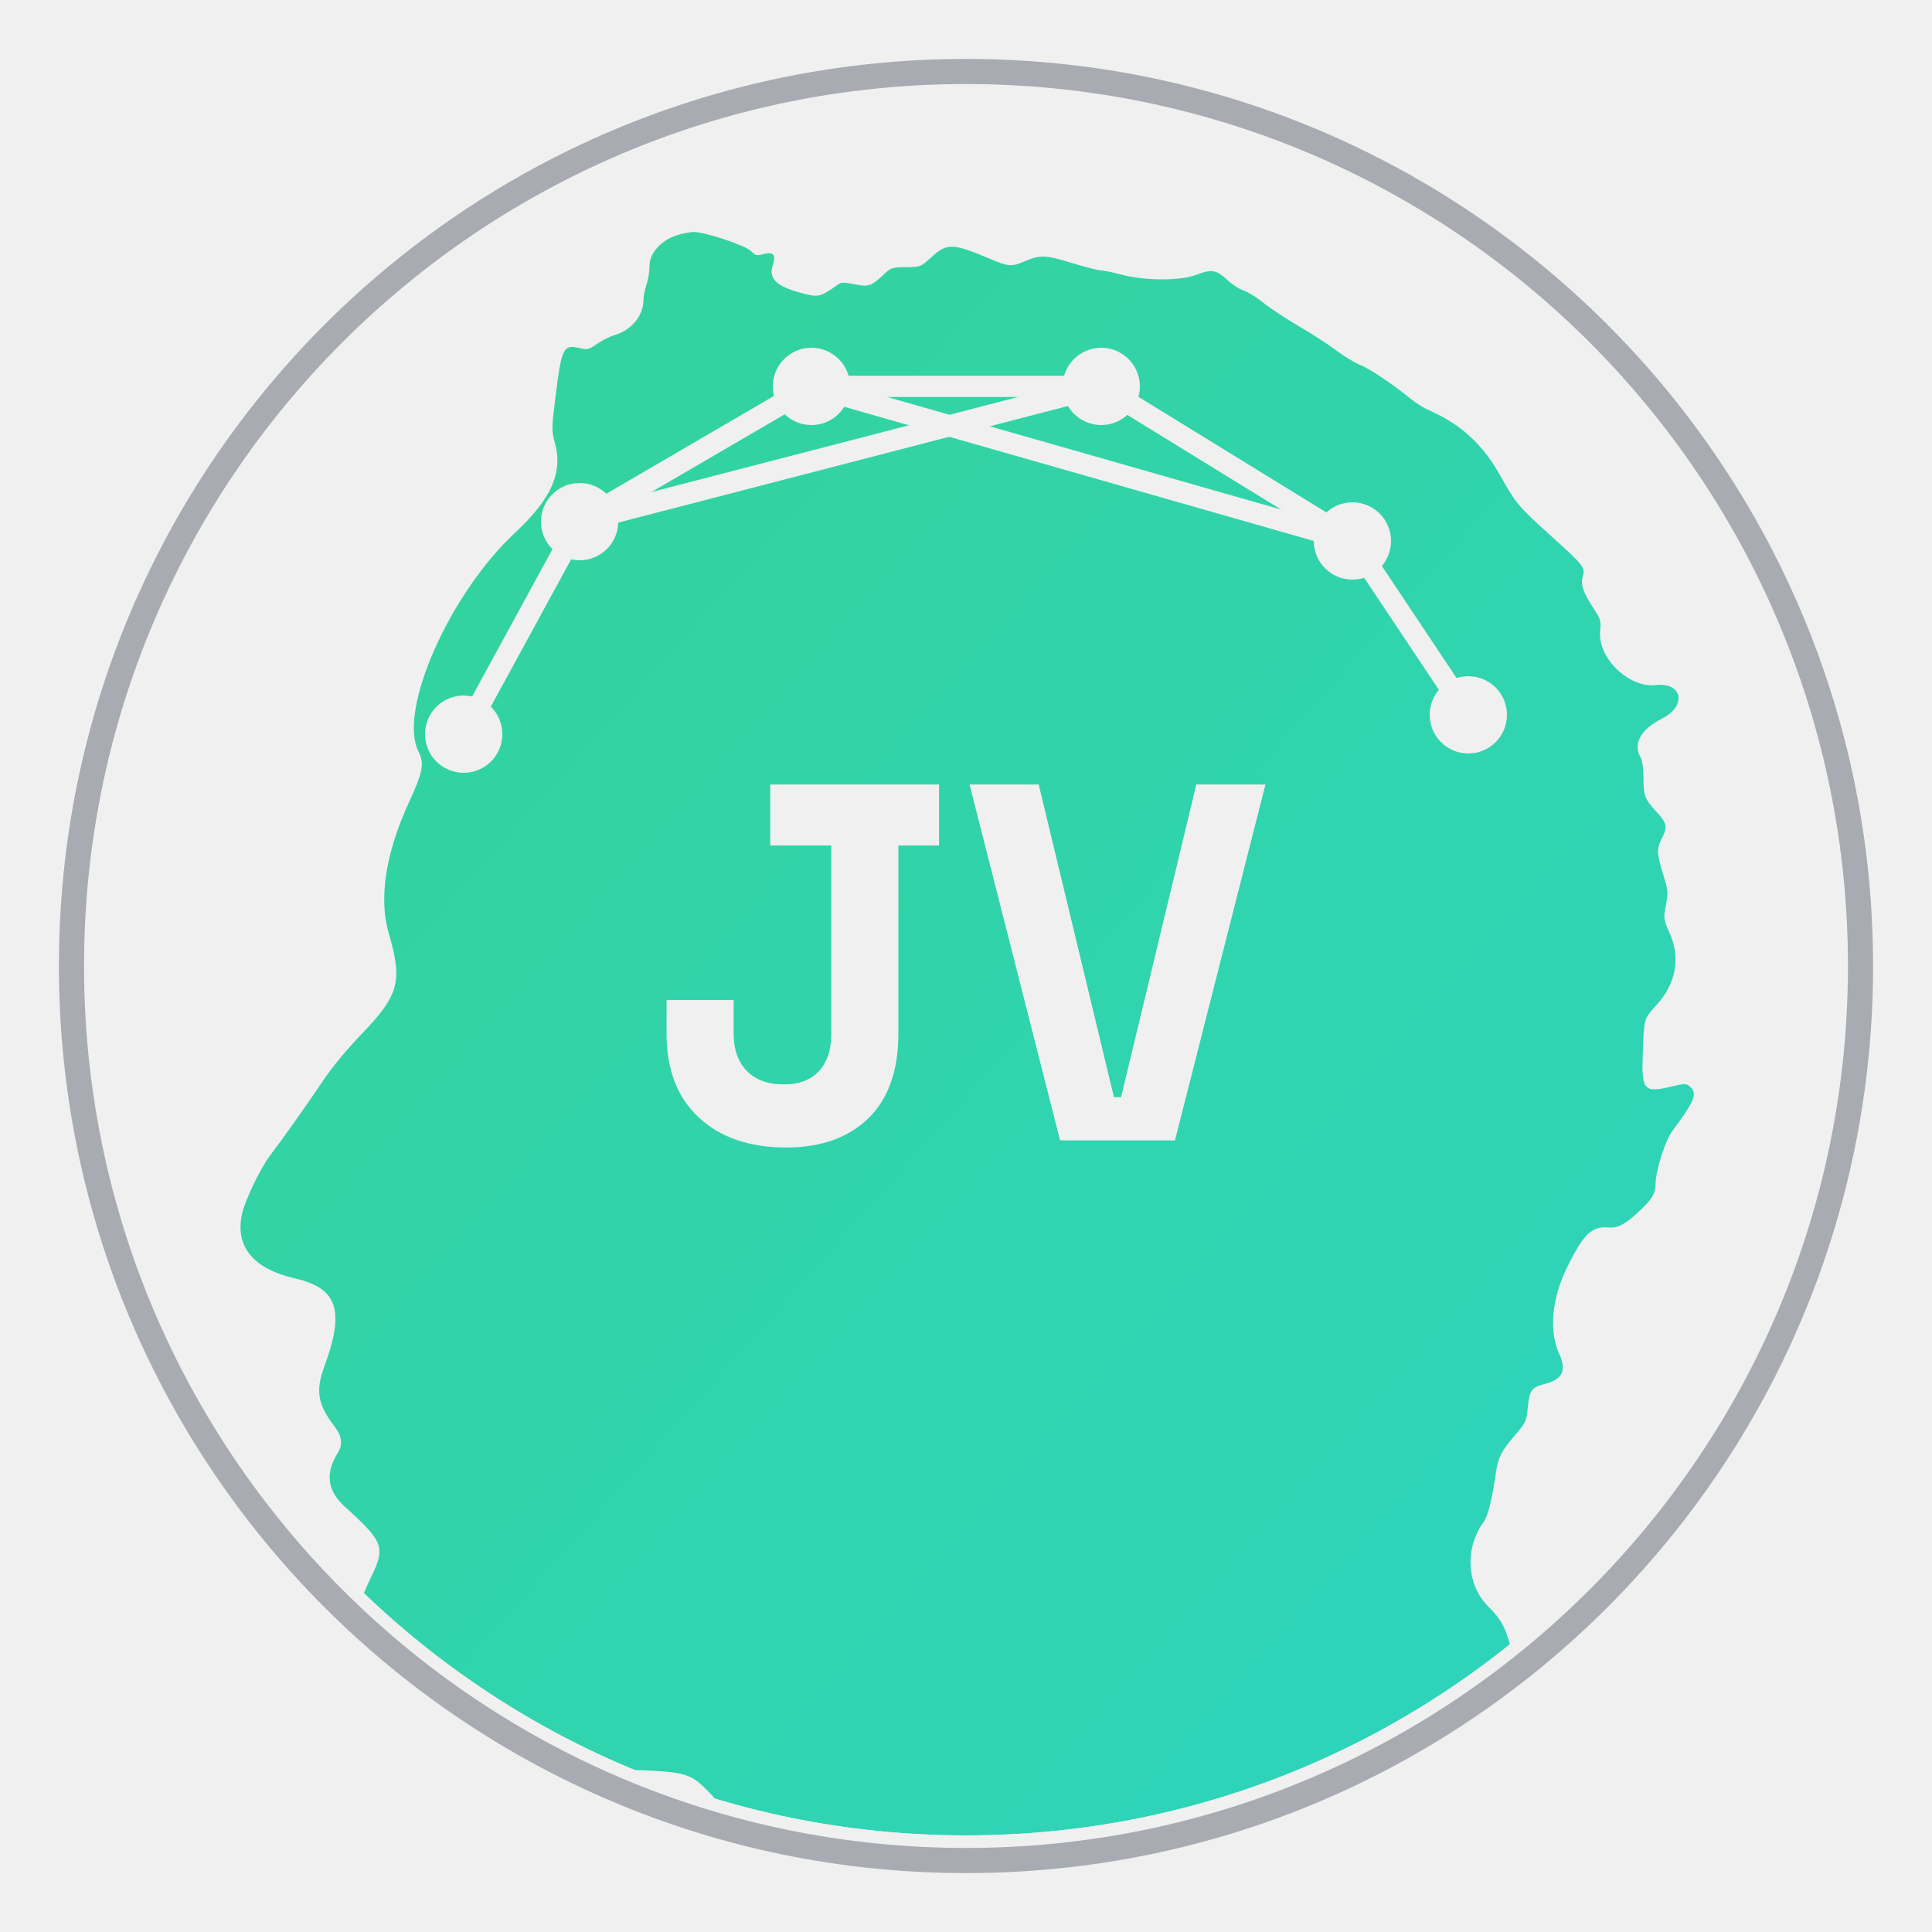
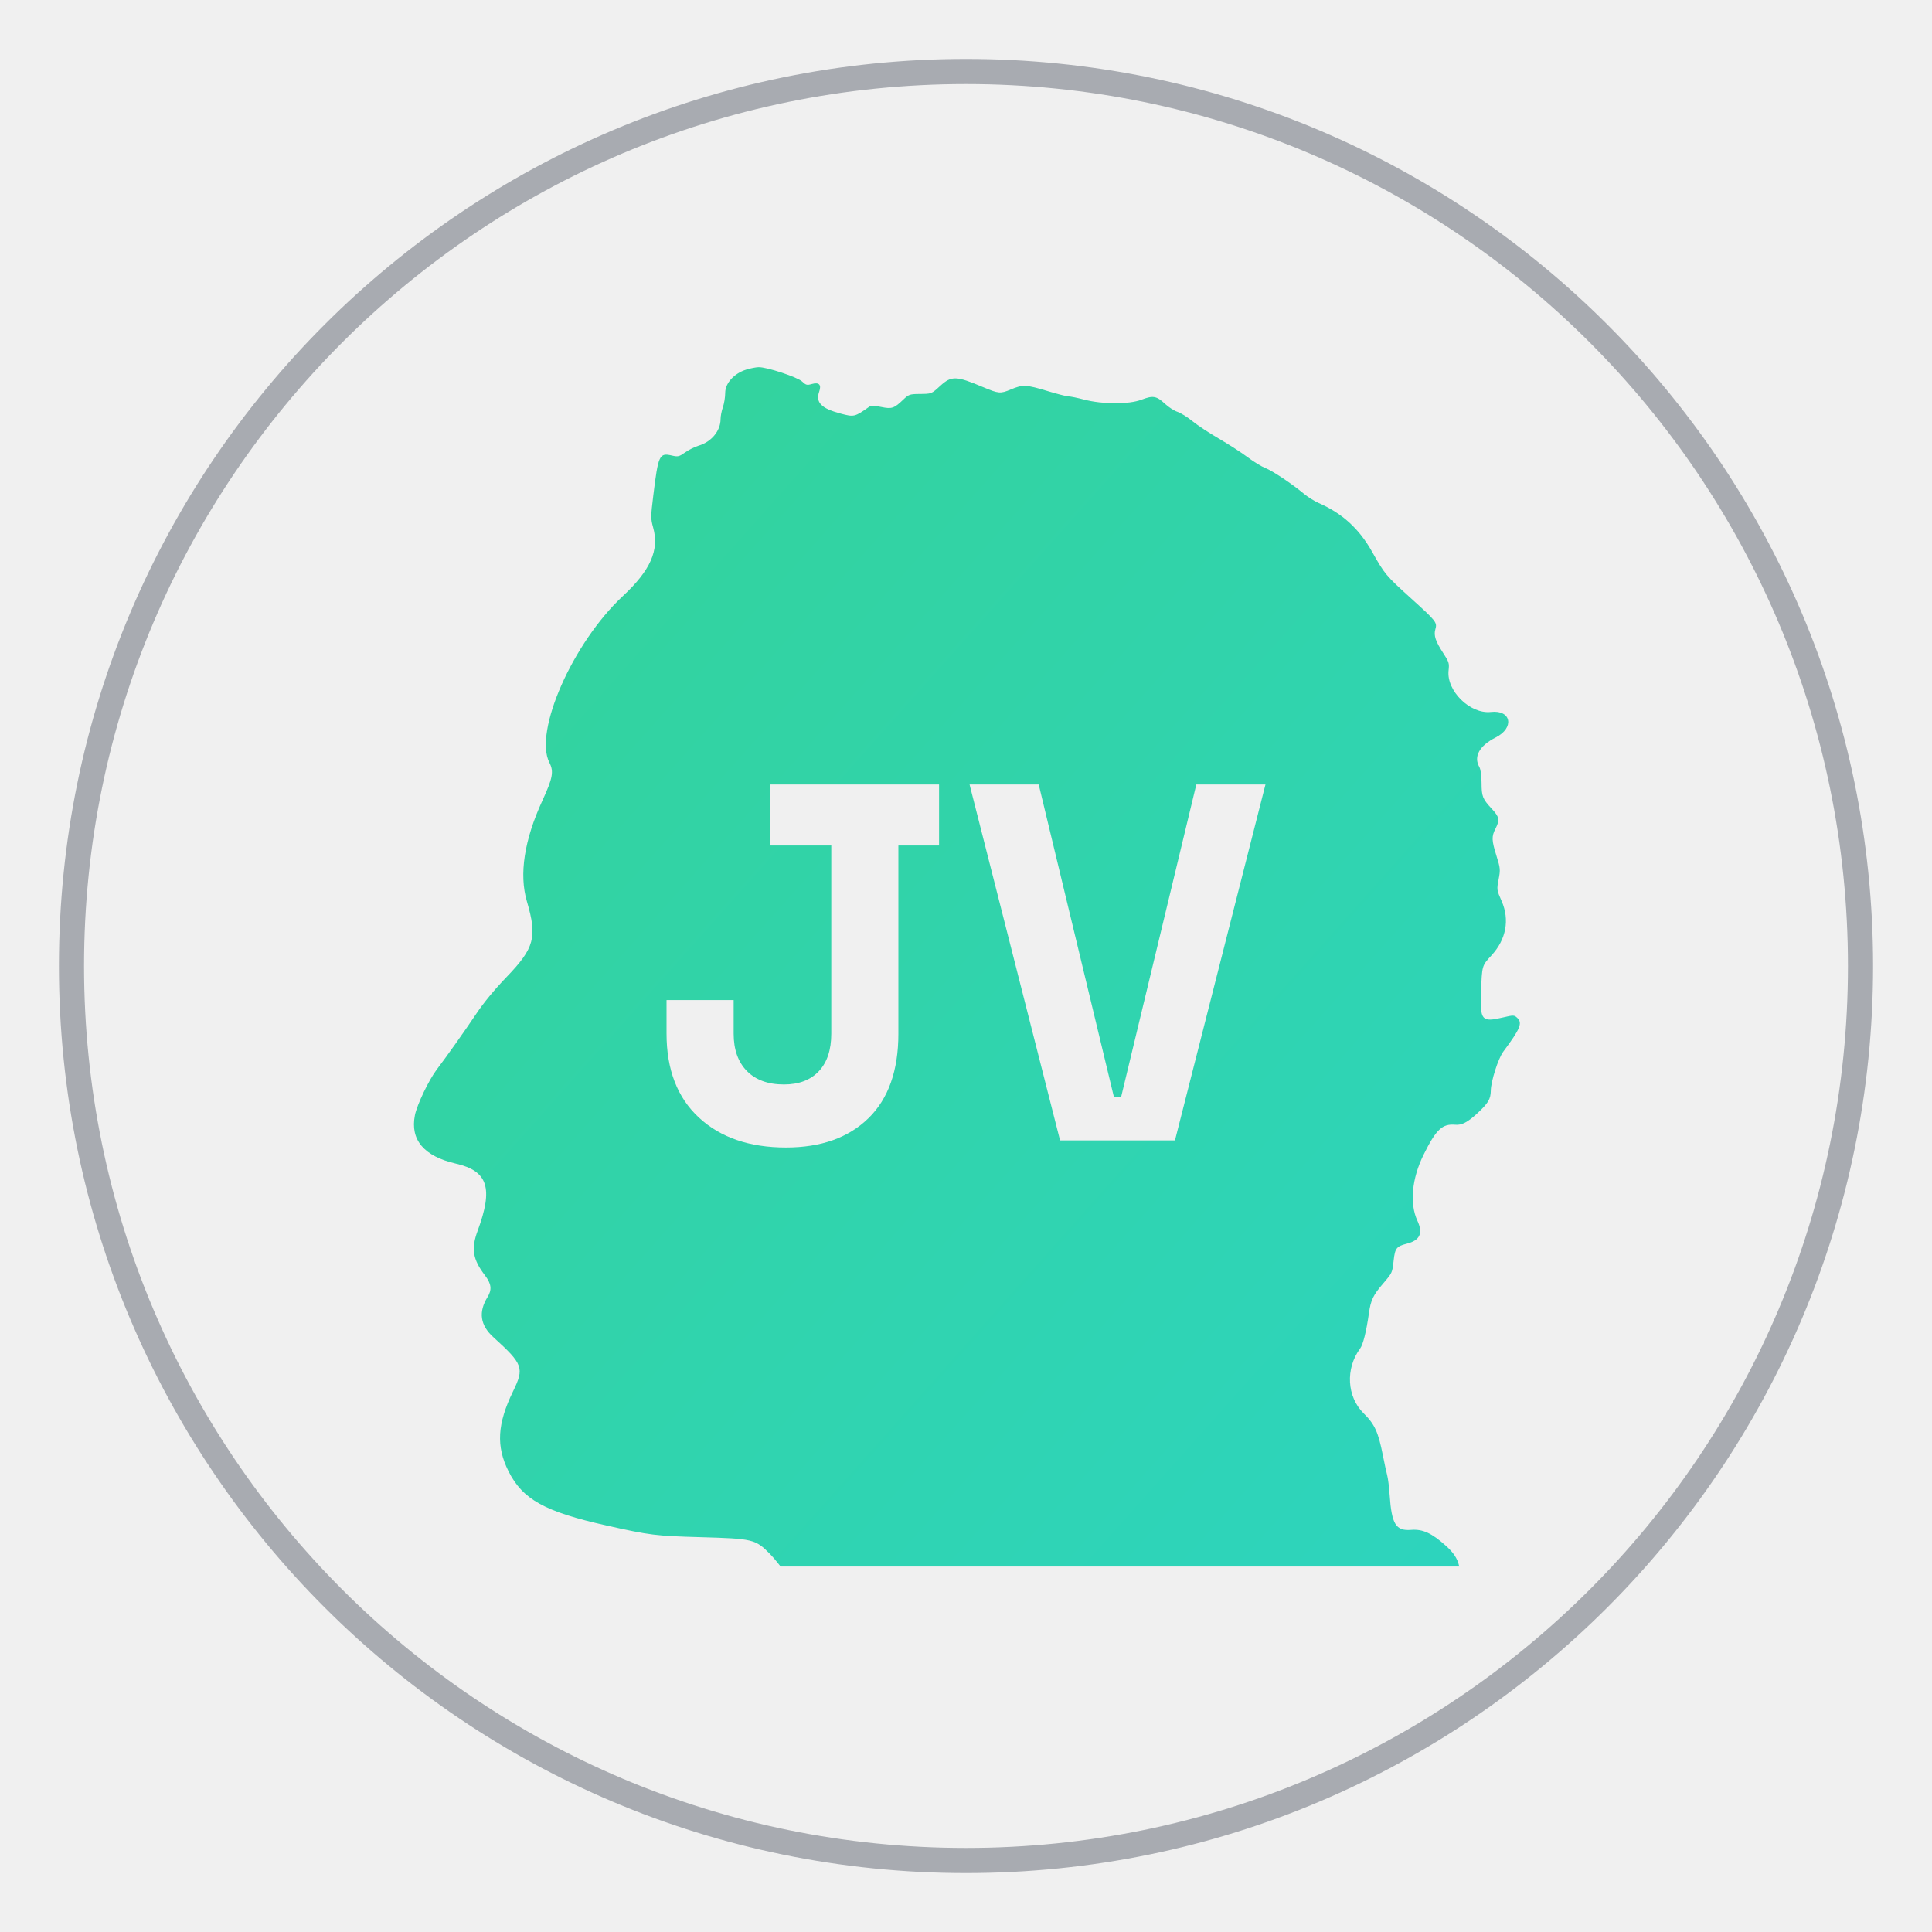
<svg xmlns="http://www.w3.org/2000/svg" viewBox="0 0 100 100">
  <defs>
    <linearGradient id="g" x1="0" y1="0" x2="1" y2="1">
      <stop offset="0%" stop-color="#34d399" />
      <stop offset="100%" stop-color="#2dd4bf" />
    </linearGradient>
+     <clipPath id="k">
+       <rect x="0" y="0" width="800" height="845" />
+     </clipPath>
    <clipPath id="c">
      <circle cx="50" cy="50" r="45" />
    </clipPath>
    <mask id="m">
      <rect width="100" height="100" fill="white" />
-       <g stroke="black" stroke-width="1.1" stroke-linecap="round" fill="none">
-         <line x1="30" y1="27" x2="42" y2="20" />
-         <line x1="42" y1="20" x2="57" y2="20" />
-         <line x1="57" y1="20" x2="70" y2="28" />
-         <line x1="30" y1="27" x2="24" y2="38" />
-         <line x1="70" y1="28" x2="76" y2="37" />
-         <line x1="42" y1="20" x2="70" y2="28" />
-         <line x1="30" y1="27" x2="57" y2="20" />
-       </g>
-       <circle cx="30" cy="27" r="2" fill="black" />
-       <circle cx="42" cy="20" r="2" fill="black" />
-       <circle cx="57" cy="20" r="2" fill="black" />
-       <circle cx="70" cy="28" r="2" fill="black" />
-       <circle cx="24" cy="38" r="2" fill="black" />
-       <circle cx="76" cy="37" r="2" fill="black" />
      <path transform="translate(33.658 59.026) scale(0.26316)" d="M26.700 1.400Q15.900 1.400 9.550-4.500Q3.200-10.400 3.200-21L3.200-27.600L16.400-27.600L16.400-21Q16.400-16.300 19-13.650Q21.600-11 26.300-11Q30.700-11 33.150-13.600Q35.600-16.200 35.600-21L35.600-58L23.600-58L23.600-70L56.800-70L56.800-58L48.800-58L48.800-21Q48.800-10.100 42.900-4.350Q37 1.400 26.700 1.400M103.200 0L80.600 0L62.800-70L76.400-70L91.200-8.500L92.600-8.500L107.400-70L121-70" fill="black" />
    </mask>
  </defs>
  <circle cx="50" cy="50" r="46.3" fill="none" stroke="#0F172A" stroke-opacity="0.32" stroke-width="1.3" />
  <g clip-path="url(#c)" mask="url(#m)">
-     <path transform="translate(8 4.86) scale(0.105)" d="M 257.730 69.606 C 249.800 72.044, 244 78.421, 244 84.703 C 244 87.478, 243.325 91.662, 242.500 94 C 241.675 96.338, 241 99.784, 241 101.658 C 241 109.316, 235.035 116.518, 226.694 118.930 C 224.387 119.597, 220.537 121.524, 218.138 123.214 C 214.088 126.065, 213.462 126.214, 209.406 125.286 C 201.321 123.436, 200.624 124.940, 197.417 151.163 C 195.725 164.998, 195.719 166.168, 197.312 171.898 C 201.398 186.595, 195.661 199.584, 177.669 216.363 C 145.234 246.615, 119.868 304.139, 130.110 324.216 C 133.075 330.027, 132.303 334.203, 125.561 348.851 C 113.821 374.357, 110.393 396.593, 115.511 414.041 C 122.353 437.366, 120.472 444.331, 102.211 463.281 C 94.763 471.010, 87.501 479.806, 82.962 486.596 C 75.563 497.663, 63.378 514.863, 57.216 522.939 C 52.066 529.687, 44.323 545.869, 42.982 552.684 C 39.844 568.635, 48.851 579.250, 69.561 584.010 C 90.271 588.769, 93.858 599.855, 83.632 627.500 C 79.318 639.160, 80.442 646.012, 88.372 656.401 C 92.531 661.849, 92.995 665.653, 90.075 670.382 C 84.040 680.160, 85.252 688.679, 93.778 696.409 C 113.085 713.914, 113.959 716.325, 106.538 731.581 C 96.333 752.557, 95.508 767.125, 103.610 783.267 C 112.807 801.592, 127.104 809.499, 167.269 818.473 C 195.295 824.735, 198.936 825.186, 228 825.998 C 262.052 826.948, 263.542 827.308, 272.992 836.849 C 279.585 843.505, 292.763 862.314, 297.096 871.250 L 299.399 876 507.981 876 L 716.564 876 718.450 865.384 C 721.771 846.691, 720.274 840.028, 710.849 831.554 C 701.700 823.329, 695.847 820.658, 688.296 821.264 C 678.461 822.054, 675.724 817.591, 674.435 798.669 C 674.092 793.626, 673.384 787.925, 672.863 786 C 672.341 784.075, 671.073 778.225, 670.045 773 C 667.070 757.886, 664.752 752.831, 657.532 745.708 C 646.708 735.031, 645.713 716.775, 655.251 703.875 C 657.233 701.194, 659.316 692.856, 661.043 680.691 C 662.205 672.502, 663.765 669.223, 669.933 662 C 676.212 654.647, 676.145 654.793, 677.034 646.694 C 677.898 638.815, 678.867 637.579, 685.500 635.888 C 694.083 633.700, 696.188 629.158, 692.404 620.991 C 687.271 609.911, 688.773 593.742, 696.365 578.349 C 704.516 561.823, 708.496 558.056, 717 558.820 C 721.079 559.186, 724.870 557.244, 730.895 551.701 C 738.253 544.932, 739.889 542.235, 739.955 536.765 C 740.028 530.704, 744.759 515.870, 748.013 511.500 C 759.176 496.506, 760.674 492.825, 756.976 489.478 C 755.037 487.724, 754.644 487.718, 747.726 489.336 C 734.037 492.537, 732.949 491.266, 733.629 472.863 C 734.270 455.514, 734.160 455.896, 740.468 449.035 C 749.896 438.779, 752.275 426.017, 746.998 413.996 C 743.789 406.684, 743.768 406.531, 745.021 399.887 C 746.220 393.534, 746.145 392.710, 743.644 384.689 C 740.473 374.518, 740.386 372.124, 743 367 C 745.876 361.362, 745.530 359.487, 740.640 354.207 C 734.587 347.673, 734.005 346.200, 733.965 337.316 C 733.942 332.434, 733.393 328.562, 732.500 327 C 728.677 320.312, 732.619 313.240, 743.126 307.937 C 755.441 301.720, 753.236 289.923, 740.037 291.416 C 726.581 292.939, 711.094 277.727, 712.610 264.476 C 713.131 259.919, 712.850 258.994, 709.274 253.500 C 704.140 245.612, 702.886 241.884, 704.029 237.900 C 705.311 233.428, 704.759 232.720, 688.505 218.005 C 671.853 202.929, 671.287 202.252, 662.979 187.500 C 654.637 172.686, 643.709 162.727, 628.500 156.077 C 625.750 154.875, 621.475 152.206, 619 150.147 C 611.124 143.593, 598.549 135.201, 593.950 133.429 C 591.502 132.486, 586.312 129.313, 582.416 126.378 C 578.519 123.443, 570.194 118.061, 563.916 114.418 C 557.637 110.775, 549.875 105.650, 546.666 103.029 C 543.457 100.409, 539.093 97.691, 536.968 96.990 C 534.844 96.288, 531.243 93.978, 528.966 91.855 C 523.406 86.670, 521.153 86.268, 513.692 89.127 C 505.586 92.234, 488.455 92.194, 476.419 89.042 C 472.132 87.919, 467.640 87, 466.438 87 C 465.237 87, 459.058 85.425, 452.708 83.500 C 438.945 79.328, 436.752 79.237, 428.960 82.517 C 422.268 85.334, 421.109 85.234, 411 80.965 C 393.737 73.677, 390.604 73.567, 383.500 80 C 377.380 85.543, 377.926 85.334, 369.300 85.430 C 363.577 85.495, 362.806 85.780, 359.300 89.132 C 353.378 94.792, 351.921 95.269, 344.941 93.827 C 340.241 92.856, 338.515 92.844, 337.196 93.773 C 327.904 100.320, 327.420 100.435, 318.814 98.131 C 306.135 94.738, 302.435 90.928, 304.913 83.820 C 306.474 79.343, 304.744 77.639, 300.014 78.996 C 296.979 79.866, 296.279 79.684, 293.891 77.395 C 290.892 74.522, 270.976 67.951, 265.629 68.070 C 263.908 68.108, 260.353 68.799, 257.730 69.606" fill="url(#g)" />
+     <g transform="translate(18.041 13.567) scale(0.0799)" clip-path="url(#k)">
+       <path d="M 257.730 69.606 C 249.800 72.044, 244 78.421, 244 84.703 C 244 87.478, 243.325 91.662, 242.500 94 C 241.675 96.338, 241 99.784, 241 101.658 C 241 109.316, 235.035 116.518, 226.694 118.930 C 224.387 119.597, 220.537 121.524, 218.138 123.214 C 214.088 126.065, 213.462 126.214, 209.406 125.286 C 201.321 123.436, 200.624 124.940, 197.417 151.163 C 195.725 164.998, 195.719 166.168, 197.312 171.898 C 201.398 186.595, 195.661 199.584, 177.669 216.363 C 145.234 246.615, 119.868 304.139, 130.110 324.216 C 133.075 330.027, 132.303 334.203, 125.561 348.851 C 113.821 374.357, 110.393 396.593, 115.511 414.041 C 122.353 437.366, 120.472 444.331, 102.211 463.281 C 94.763 471.010, 87.501 479.806, 82.962 486.596 C 75.563 497.663, 63.378 514.863, 57.216 522.939 C 52.066 529.687, 44.323 545.869, 42.982 552.684 C 39.844 568.635, 48.851 579.250, 69.561 584.010 C 90.271 588.769, 93.858 599.855, 83.632 627.500 C 79.318 639.160, 80.442 646.012, 88.372 656.401 C 92.531 661.849, 92.995 665.653, 90.075 670.382 C 84.040 680.160, 85.252 688.679, 93.778 696.409 C 113.085 713.914, 113.959 716.325, 106.538 731.581 C 96.333 752.557, 95.508 767.125, 103.610 783.267 C 112.807 801.592, 127.104 809.499, 167.269 818.473 C 195.295 824.735, 198.936 825.186, 228 825.998 C 262.052 826.948, 263.542 827.308, 272.992 836.849 C 279.585 843.505, 292.763 862.314, 297.096 871.250 L 299.399 876 507.981 876 L 716.564 876 718.450 865.384 C 721.771 846.691, 720.274 840.028, 710.849 831.554 C 701.700 823.329, 695.847 820.658, 688.296 821.264 C 678.461 822.054, 675.724 817.591, 674.435 798.669 C 674.092 793.626, 673.384 787.925, 672.863 786 C 672.341 784.075, 671.073 778.225, 670.045 773 C 667.070 757.886, 664.752 752.831, 657.532 745.708 C 646.708 735.031, 645.713 716.775, 655.251 703.875 C 657.233 701.194, 659.316 692.856, 661.043 680.691 C 662.205 672.502, 663.765 669.223, 669.933 662 C 676.212 654.647, 676.145 654.793, 677.034 646.694 C 677.898 638.815, 678.867 637.579, 685.500 635.888 C 694.083 633.700, 696.188 629.158, 692.404 620.991 C 687.271 609.911, 688.773 593.742, 696.365 578.349 C 704.516 561.823, 708.496 558.056, 717 558.820 C 721.079 559.186, 724.870 557.244, 730.895 551.701 C 738.253 544.932, 739.889 542.235, 739.955 536.765 C 740.028 530.704, 744.759 515.870, 748.013 511.500 C 759.176 496.506, 760.674 492.825, 756.976 489.478 C 755.037 487.724, 754.644 487.718, 747.726 489.336 C 734.037 492.537, 732.949 491.266, 733.629 472.863 C 734.270 455.514, 734.160 455.896, 740.468 449.035 C 749.896 438.779, 752.275 426.017, 746.998 413.996 C 743.789 406.684, 743.768 406.531, 745.021 399.887 C 746.220 393.534, 746.145 392.710, 743.644 384.689 C 740.473 374.518, 740.386 372.124, 743 367 C 745.876 361.362, 745.530 359.487, 740.640 354.207 C 734.587 347.673, 734.005 346.200, 733.965 337.316 C 733.942 332.434, 733.393 328.562, 732.500 327 C 728.677 320.312, 732.619 313.240, 743.126 307.937 C 755.441 301.720, 753.236 289.923, 740.037 291.416 C 726.581 292.939, 711.094 277.727, 712.610 264.476 C 713.131 259.919, 712.850 258.994, 709.274 253.500 C 704.140 245.612, 702.886 241.884, 704.029 237.900 C 705.311 233.428, 704.759 232.720, 688.505 218.005 C 671.853 202.929, 671.287 202.252, 662.979 187.500 C 654.637 172.686, 643.709 162.727, 628.500 156.077 C 625.750 154.875, 621.475 152.206, 619 150.147 C 611.124 143.593, 598.549 135.201, 593.950 133.429 C 591.502 132.486, 586.312 129.313, 582.416 126.378 C 578.519 123.443, 570.194 118.061, 563.916 114.418 C 557.637 110.775, 549.875 105.650, 546.666 103.029 C 543.457 100.409, 539.093 97.691, 536.968 96.990 C 534.844 96.288, 531.243 93.978, 528.966 91.855 C 523.406 86.670, 521.153 86.268, 513.692 89.127 C 505.586 92.234, 488.455 92.194, 476.419 89.042 C 472.132 87.919, 467.640 87, 466.438 87 C 465.237 87, 459.058 85.425, 452.708 83.500 C 438.945 79.328, 436.752 79.237, 428.960 82.517 C 422.268 85.334, 421.109 85.234, 411 80.965 C 393.737 73.677, 390.604 73.567, 383.500 80 C 377.380 85.543, 377.926 85.334, 369.300 85.430 C 363.577 85.495, 362.806 85.780, 359.300 89.132 C 353.378 94.792, 351.921 95.269, 344.941 93.827 C 340.241 92.856, 338.515 92.844, 337.196 93.773 C 327.904 100.320, 327.420 100.435, 318.814 98.131 C 306.135 94.738, 302.435 90.928, 304.913 83.820 C 306.474 79.343, 304.744 77.639, 300.014 78.996 C 296.979 79.866, 296.279 79.684, 293.891 77.395 C 290.892 74.522, 270.976 67.951, 265.629 68.070 C 263.908 68.108, 260.353 68.799, 257.730 69.606" fill="url(#g)" />
+     </g>
  </g>
</svg>
